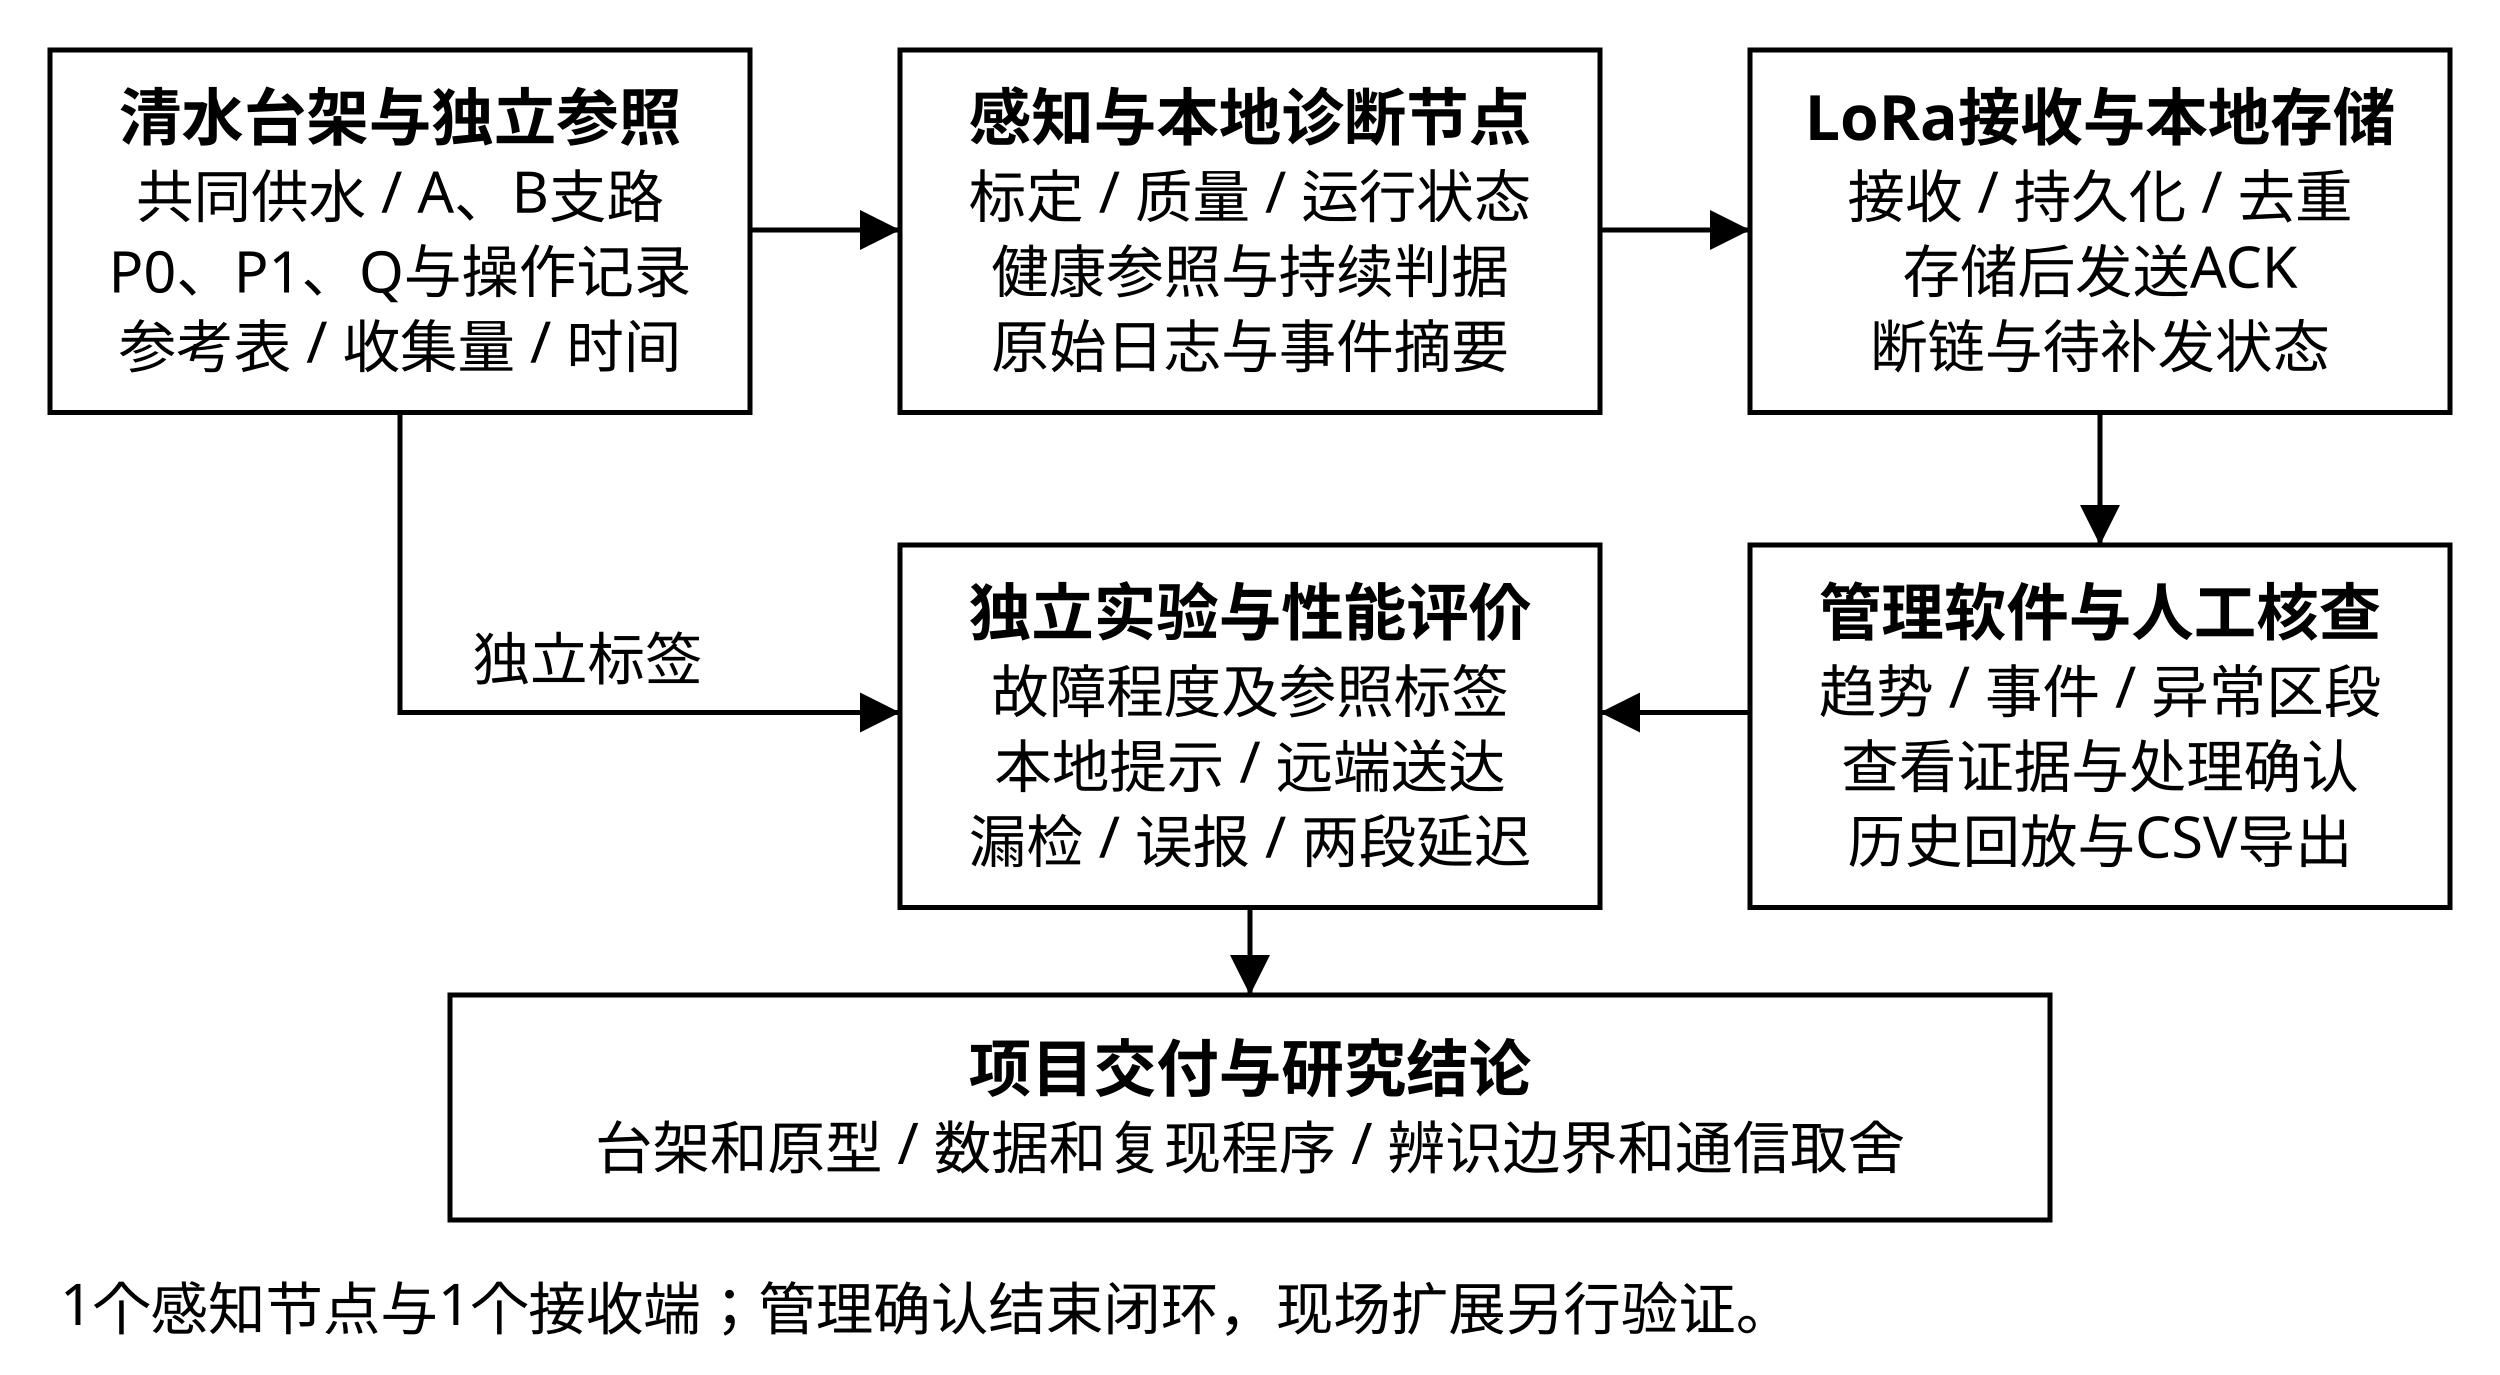
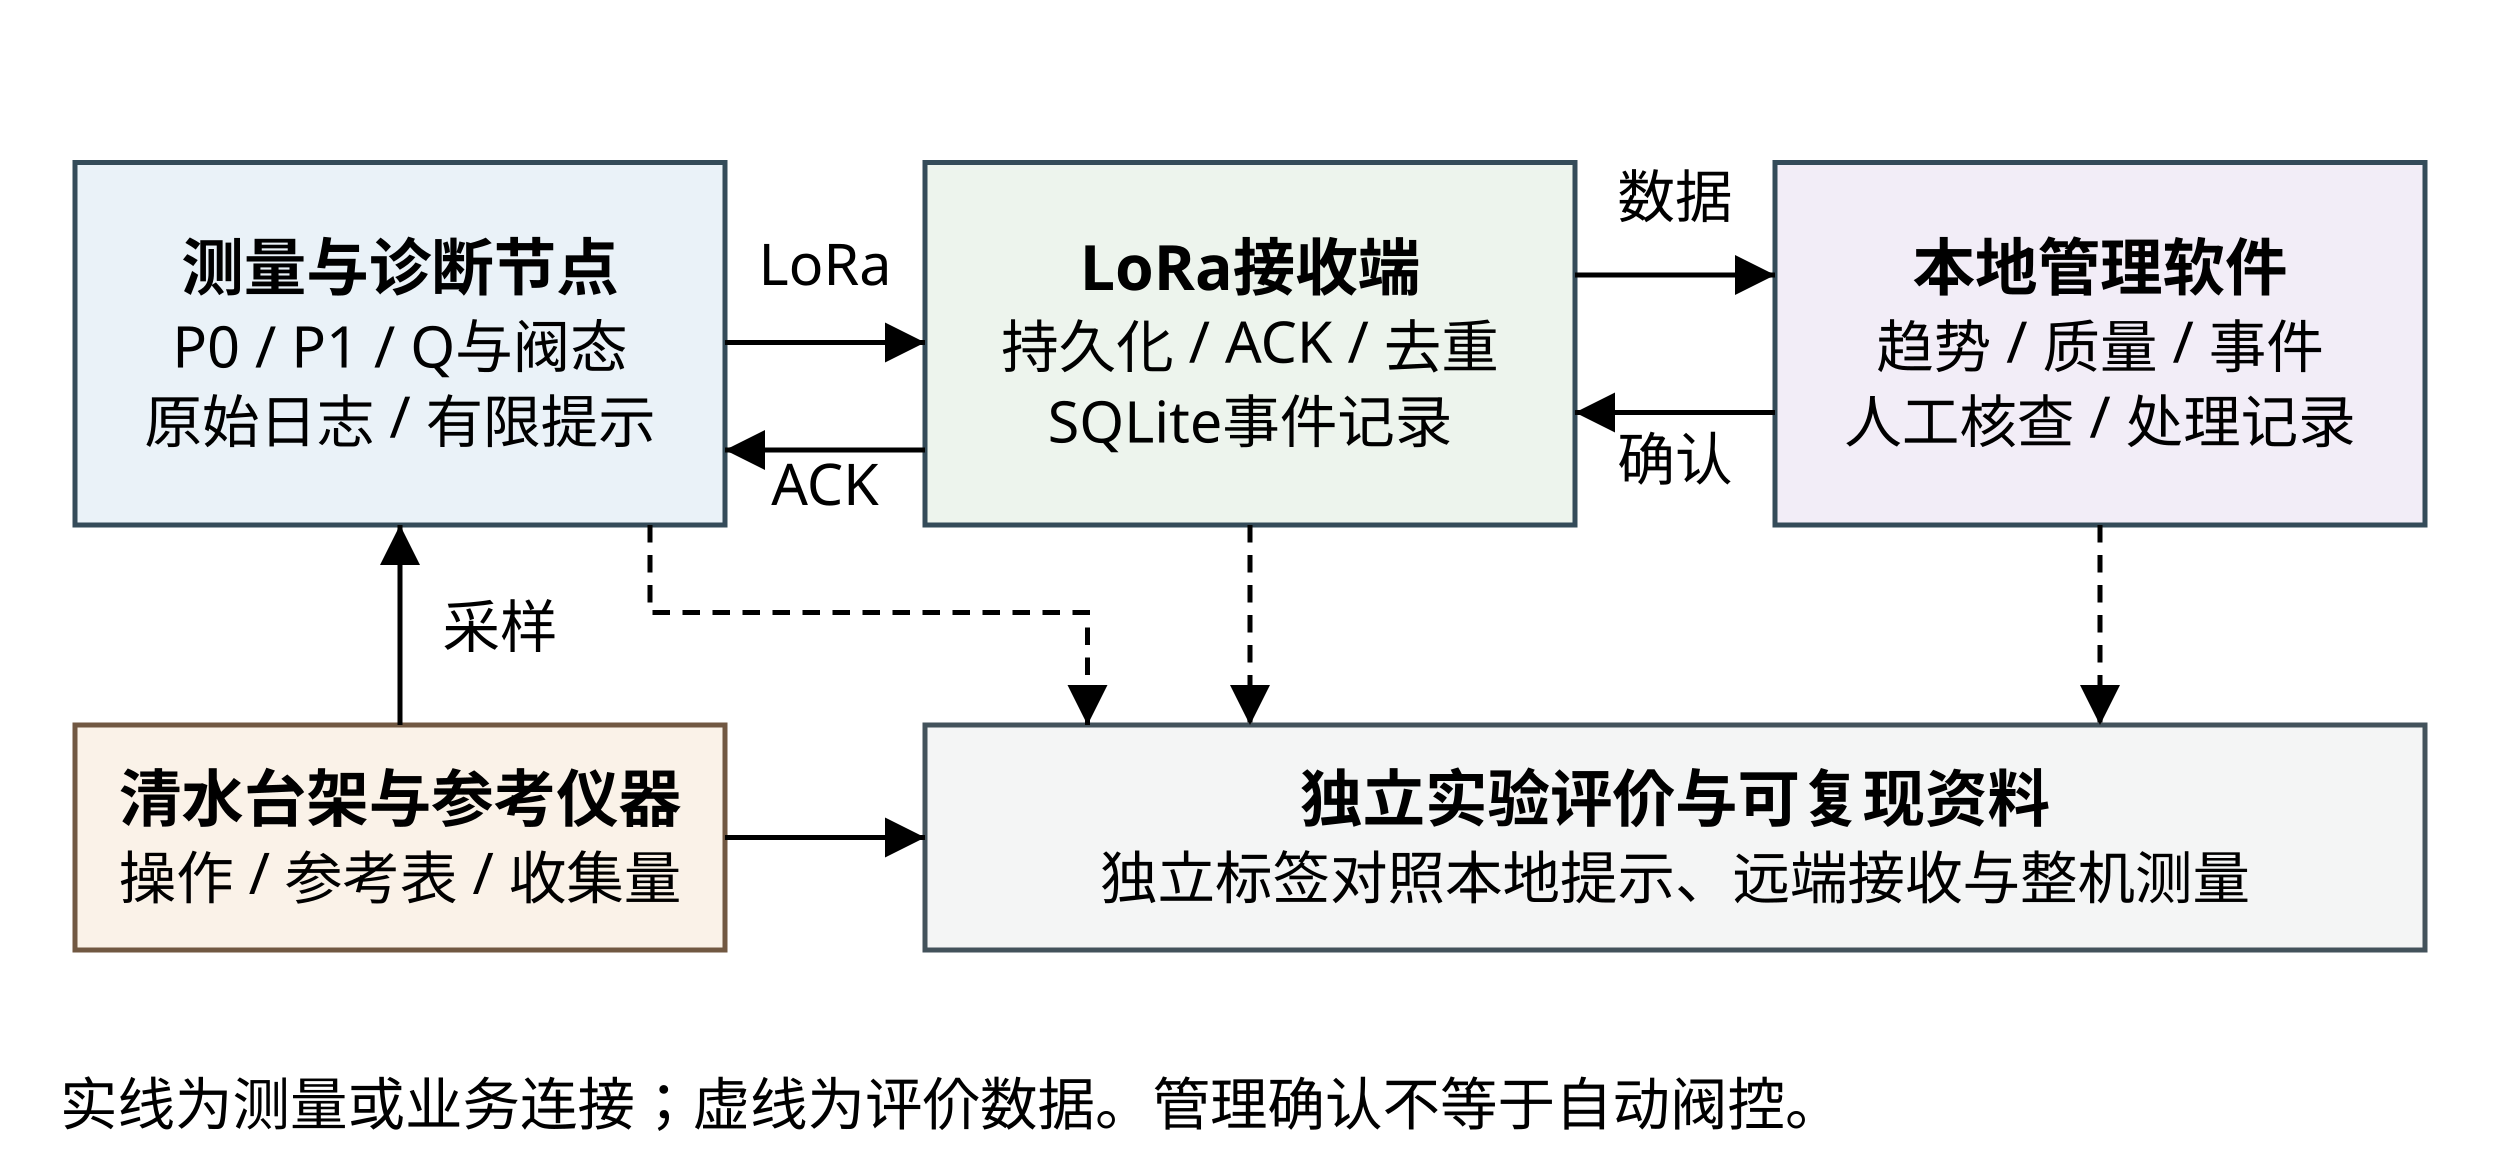
- <svg xmlns="http://www.w3.org/2000/svg" width="1000" height="550" viewBox="0 0 1000 550">
+ <svg xmlns="http://www.w3.org/2000/svg" width="1000" height="470" viewBox="0 0 1000 470">
  <defs>
    <marker id="arrow" markerWidth="9" markerHeight="9" refX="8" refY="4" orient="auto">
      <path d="M 0 0 L 8 4 L 0 8 Z" fill="black" />
    </marker>
  </defs>
-   <rect width="1000" height="550" fill="white" />
+   <rect width="1000" height="470" fill="white" />
  <g font-family="Microsoft YaHei, SimSun, sans-serif" fill="black">
-     <g data-kind="box" data-x="20" data-y="20" data-w="280" data-h="145">
-       <rect x="20" y="20" width="280" height="145" fill="white" stroke="black" stroke-width="2" />
-       <text x="160.0" y="56.0" font-size="25" font-weight="700" text-anchor="middle">清水台架与独立参照</text>
-       <text x="160.0" y="87.0" font-size="23" font-weight="400" text-anchor="middle">共同供水 / A、B支路</text>
-       <text x="160.0" y="117.0" font-size="23" font-weight="400" text-anchor="middle">P0、P1、Q与操作记录</text>
-       <text x="160.0" y="147.0" font-size="23" font-weight="400" text-anchor="middle">参考表 / 收集量 / 时间</text>
+     <g data-kind="box" data-x="30" data-y="65" data-w="260" data-h="145">
+       <rect x="30" y="65" width="260" height="145" fill="#eaf2f8" stroke="#344b59" stroke-width="2" />
+       <text x="160.0" y="116.0" font-size="25" font-weight="700" text-anchor="middle">测量与诊断节点</text>
+       <text x="160.0" y="147.0" font-size="23" font-weight="400" text-anchor="middle">P0 / P1 / Q与阀态</text>
+       <text x="160.0" y="177.0" font-size="23" font-weight="400" text-anchor="middle">原始日志 / 有限提示</text>
    </g>
-     <g data-kind="box" data-x="360" data-y="20" data-w="280" data-h="145">
-       <rect x="360" y="20" width="280" height="145" fill="white" stroke="black" stroke-width="2" />
-       <text x="500.0" y="56.0" font-size="25" font-weight="700" text-anchor="middle">感知与本地诊断节点</text>
-       <text x="500.0" y="87.0" font-size="23" font-weight="400" text-anchor="middle">标定 / 质量 / 运行状态</text>
-       <text x="500.0" y="117.0" font-size="23" font-weight="400" text-anchor="middle">健康参照与持续判据</text>
-       <text x="500.0" y="147.0" font-size="23" font-weight="400" text-anchor="middle">原始日志与事件摘要</text>
+     <g data-kind="box" data-x="370" data-y="65" data-w="260" data-h="145">
+       <rect x="370" y="65" width="260" height="145" fill="#edf4ed" stroke="#344b59" stroke-width="2" />
+       <text x="500.0" y="116.0" font-size="25" font-weight="700" text-anchor="middle">LoRa接收端</text>
+       <text x="500.0" y="147.0" font-size="23" font-weight="400" text-anchor="middle">持久化 / ACK / 去重</text>
+       <text x="500.0" y="177.0" font-size="23" font-weight="400" text-anchor="middle">SQLite事件记录</text>
    </g>
-     <g data-kind="box" data-x="700" data-y="20" data-w="280" data-h="145">
-       <rect x="700" y="20" width="280" height="145" fill="white" stroke="black" stroke-width="2" />
-       <text x="840.0" y="56.0" font-size="25" font-weight="700" text-anchor="middle">LoRa接收与本地存储</text>
-       <text x="840.0" y="87.0" font-size="23" font-weight="400" text-anchor="middle">接收 / 持久化 / 去重</text>
-       <text x="840.0" y="117.0" font-size="23" font-weight="400" text-anchor="middle">存储后发送ACK</text>
-       <text x="840.0" y="147.0" font-size="23" font-weight="400" text-anchor="middle">断链与待补发状态</text>
+     <g data-kind="box" data-x="710" data-y="65" data-w="260" data-h="145">
+       <rect x="710" y="65" width="260" height="145" fill="#f2edf7" stroke="#344b59" stroke-width="2" />
+       <text x="840.0" y="116.0" font-size="25" font-weight="700" text-anchor="middle">本地管理软件</text>
+       <text x="840.0" y="147.0" font-size="23" font-weight="400" text-anchor="middle">趋势 / 质量 / 事件</text>
+       <text x="840.0" y="177.0" font-size="23" font-weight="400" text-anchor="middle">人工核查 / 处理记录</text>
    </g>
-     <path d="M 300 92 L 360 92" fill="none" stroke="black" stroke-width="2" marker-end="url(#arrow)" />
-     <path d="M 640 92 L 700 92" fill="none" stroke="black" stroke-width="2" marker-end="url(#arrow)" />
-     <path d="M 840 165 L 840 218" fill="none" stroke="black" stroke-width="2" marker-end="url(#arrow)" />
-     <g data-kind="box" data-x="700" data-y="218" data-w="280" data-h="145">
-       <rect x="700" y="218" width="280" height="145" fill="white" stroke="black" stroke-width="2" />
-       <text x="840.0" y="254.0" font-size="25" font-weight="700" text-anchor="middle">管理软件与人工核查</text>
-       <text x="840.0" y="285.0" font-size="23" font-weight="400" text-anchor="middle">趋势 / 事件 / 异常区段</text>
-       <text x="840.0" y="315.0" font-size="23" font-weight="400" text-anchor="middle">查看证据与处理确认</text>
-       <text x="840.0" y="345.0" font-size="23" font-weight="400" text-anchor="middle">历史回放与CSV导出</text>
+     <path d="M 290 137 L 370 137" fill="none" stroke="black" stroke-width="2" marker-end="url(#arrow)" />
+     <text x="330" y="114" font-size="23" font-weight="400" text-anchor="middle">LoRa</text>
+     <path d="M 370 180 L 290 180" fill="none" stroke="black" stroke-width="2" marker-end="url(#arrow)" />
+     <text x="330" y="202" font-size="23" font-weight="400" text-anchor="middle">ACK</text>
+     <path d="M 710 165 L 630 165" fill="none" stroke="black" stroke-width="2" marker-end="url(#arrow)" />
+     <text x="670" y="192" font-size="23" font-weight="400" text-anchor="middle">确认</text>
+     <path d="M 630 110 L 710 110" fill="none" stroke="black" stroke-width="2" marker-end="url(#arrow)" />
+     <text x="670" y="87" font-size="23" font-weight="400" text-anchor="middle">数据</text>
+     <g data-kind="box" data-x="30" data-y="290" data-w="260" data-h="90">
+       <rect x="30" y="290" width="260" height="90" fill="#faf2e8" stroke="#715842" stroke-width="2" />
+       <text x="160.0" y="328.5" font-size="25" font-weight="700" text-anchor="middle">清水台架与参考仪器</text>
+       <text x="160.0" y="359.5" font-size="23" font-weight="400" text-anchor="middle">操作 / 参考表 / 收集量</text>
    </g>
-     <g data-kind="box" data-x="360" data-y="218" data-w="280" data-h="145">
-       <rect x="360" y="218" width="280" height="145" fill="white" stroke="black" stroke-width="2" />
-       <text x="500.0" y="254.0" font-size="25" font-weight="700" text-anchor="middle">独立实验与性能评价</text>
-       <text x="500.0" y="285.0" font-size="23" font-weight="400" text-anchor="middle">故障程度及参照标签</text>
-       <text x="500.0" y="315.0" font-size="23" font-weight="400" text-anchor="middle">本地提示 / 远端送达</text>
-       <text x="500.0" y="345.0" font-size="23" font-weight="400" text-anchor="middle">漏检 / 误报 / 两段延迟</text>
+     <g data-kind="box" data-x="370" data-y="290" data-w="600" data-h="90">
+       <rect x="370" y="290" width="600" height="90" fill="#f4f5f5" stroke="#43525b" stroke-width="2" />
+       <text x="670.0" y="328.5" font-size="25" font-weight="700" text-anchor="middle">独立实验评价与可复现资料</text>
+       <text x="670.0" y="359.5" font-size="23" font-weight="400" text-anchor="middle">独立标签对照本地提示、远端接收与整机测量</text>
    </g>
-     <path d="M 700 285 L 640 285" fill="none" stroke="black" stroke-width="2" marker-end="url(#arrow)" />
-     <path d="M 160 165 L 160 285 L 360 285" fill="none" stroke="black" stroke-width="2" marker-end="url(#arrow)" />
-     <rect x="184.0" y="250" width="102" height="28" fill="white" />
-     <text x="235" y="272" font-size="23" font-weight="400" text-anchor="middle">独立标签</text>
-     <path d="M 500 363 L 500 398" fill="none" stroke="black" stroke-width="2" marker-end="url(#arrow)" />
-     <g data-kind="box" data-x="180" data-y="398" data-w="640" data-h="90">
-       <rect x="180" y="398" width="640" height="90" fill="white" stroke="black" stroke-width="2" />
-       <text x="500.0" y="436.5" font-size="25" font-weight="700" text-anchor="middle">项目交付与研究结论</text>
-       <text x="500.0" y="467.5" font-size="23" font-weight="400" text-anchor="middle">台架和原型 / 数据和复现程序 / 辨识边界和通信取舍</text>
-     </g>
-     <text x="24" y="530" font-size="23" font-weight="400" text-anchor="start">1个感知节点与1个接收端；管理确认结束闭环，现场扩展另行验证。</text>
+     <path d="M 160 290 L 160 210" fill="none" stroke="black" stroke-width="2" marker-end="url(#arrow)" />
+     <text x="200" y="259" font-size="23" font-weight="400" text-anchor="middle">采样</text>
+     <path d="M 290 335 L 370 335" fill="none" stroke="black" stroke-width="2" marker-end="url(#arrow)" />
+     <path d="M 260 210 L 260 245 L 435 245 L 435 290" fill="none" stroke="black" stroke-width="2" stroke-dasharray="7 5" marker-end="url(#arrow)" />
+     <path d="M 500 210 L 500 290" fill="none" stroke="black" stroke-width="2" stroke-dasharray="7 5" marker-end="url(#arrow)" />
+     <path d="M 840 210 L 840 290" fill="none" stroke="black" stroke-width="2" stroke-dasharray="7 5" marker-end="url(#arrow)" />
+     <text x="24" y="450" font-size="23" font-weight="400" text-anchor="start">实线为测量或业务连接；虚线为评价数据。管理确认不等于自动阀控。</text>
  </g>
</svg>
